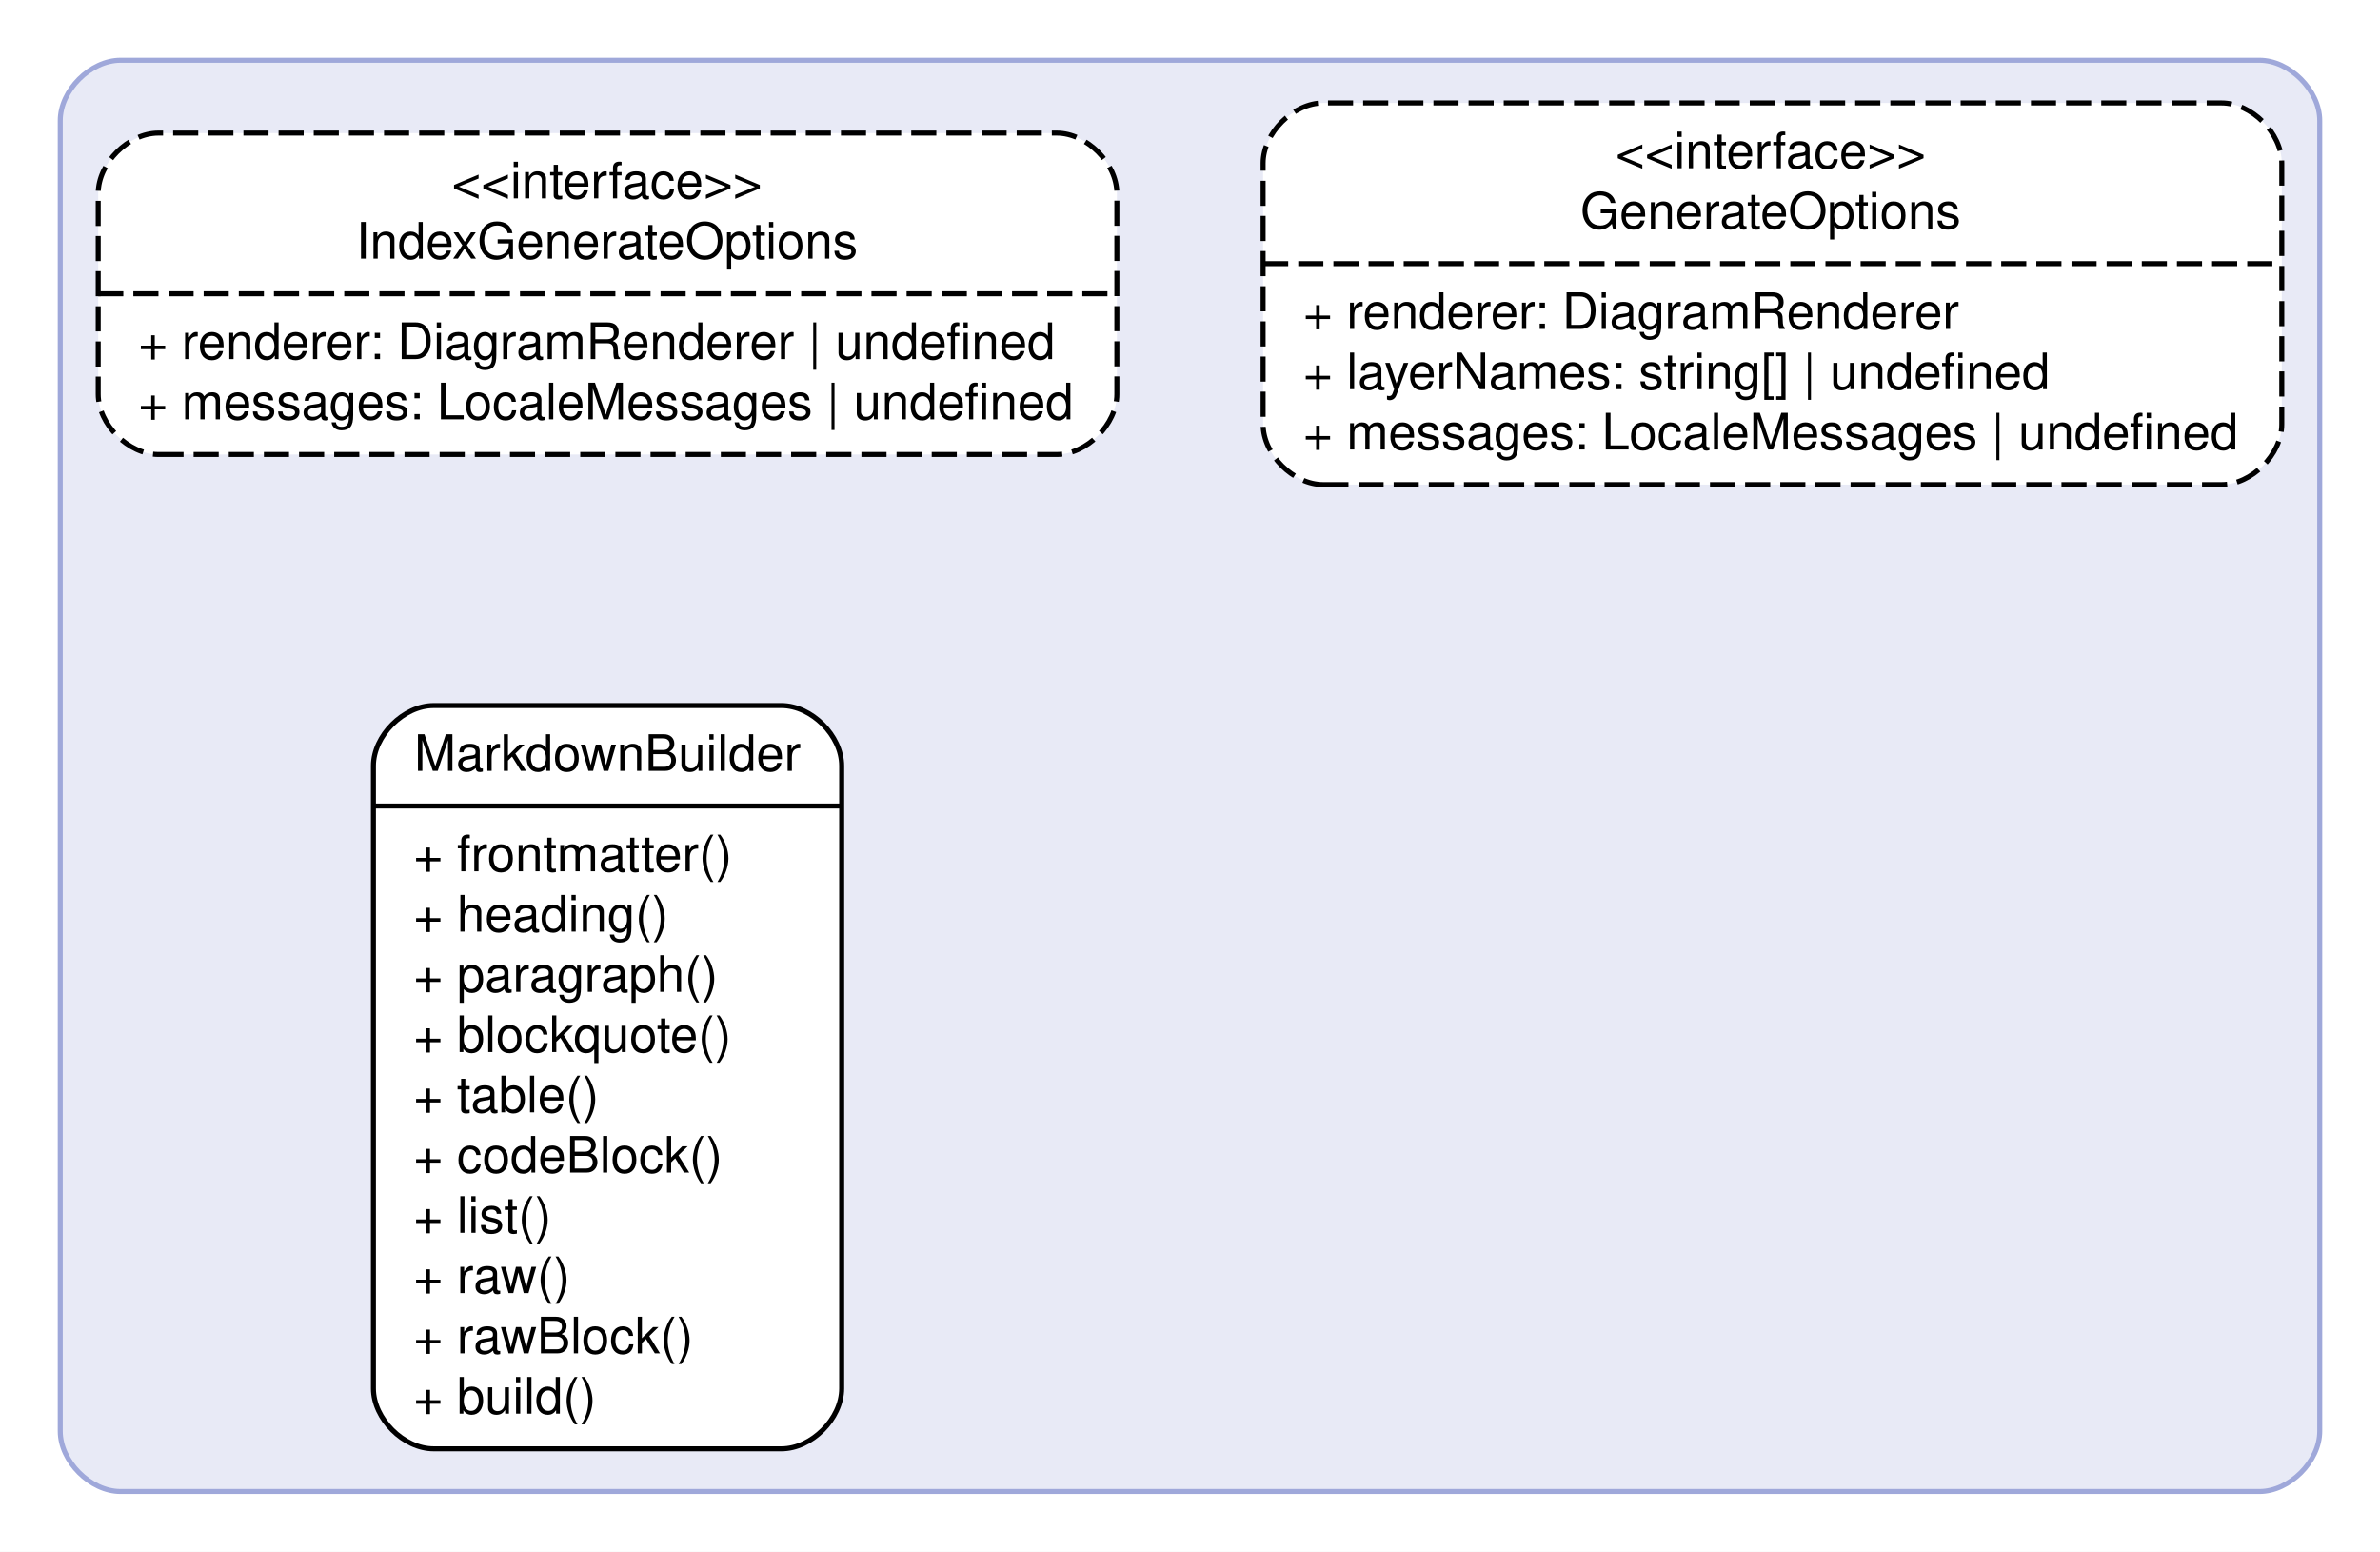
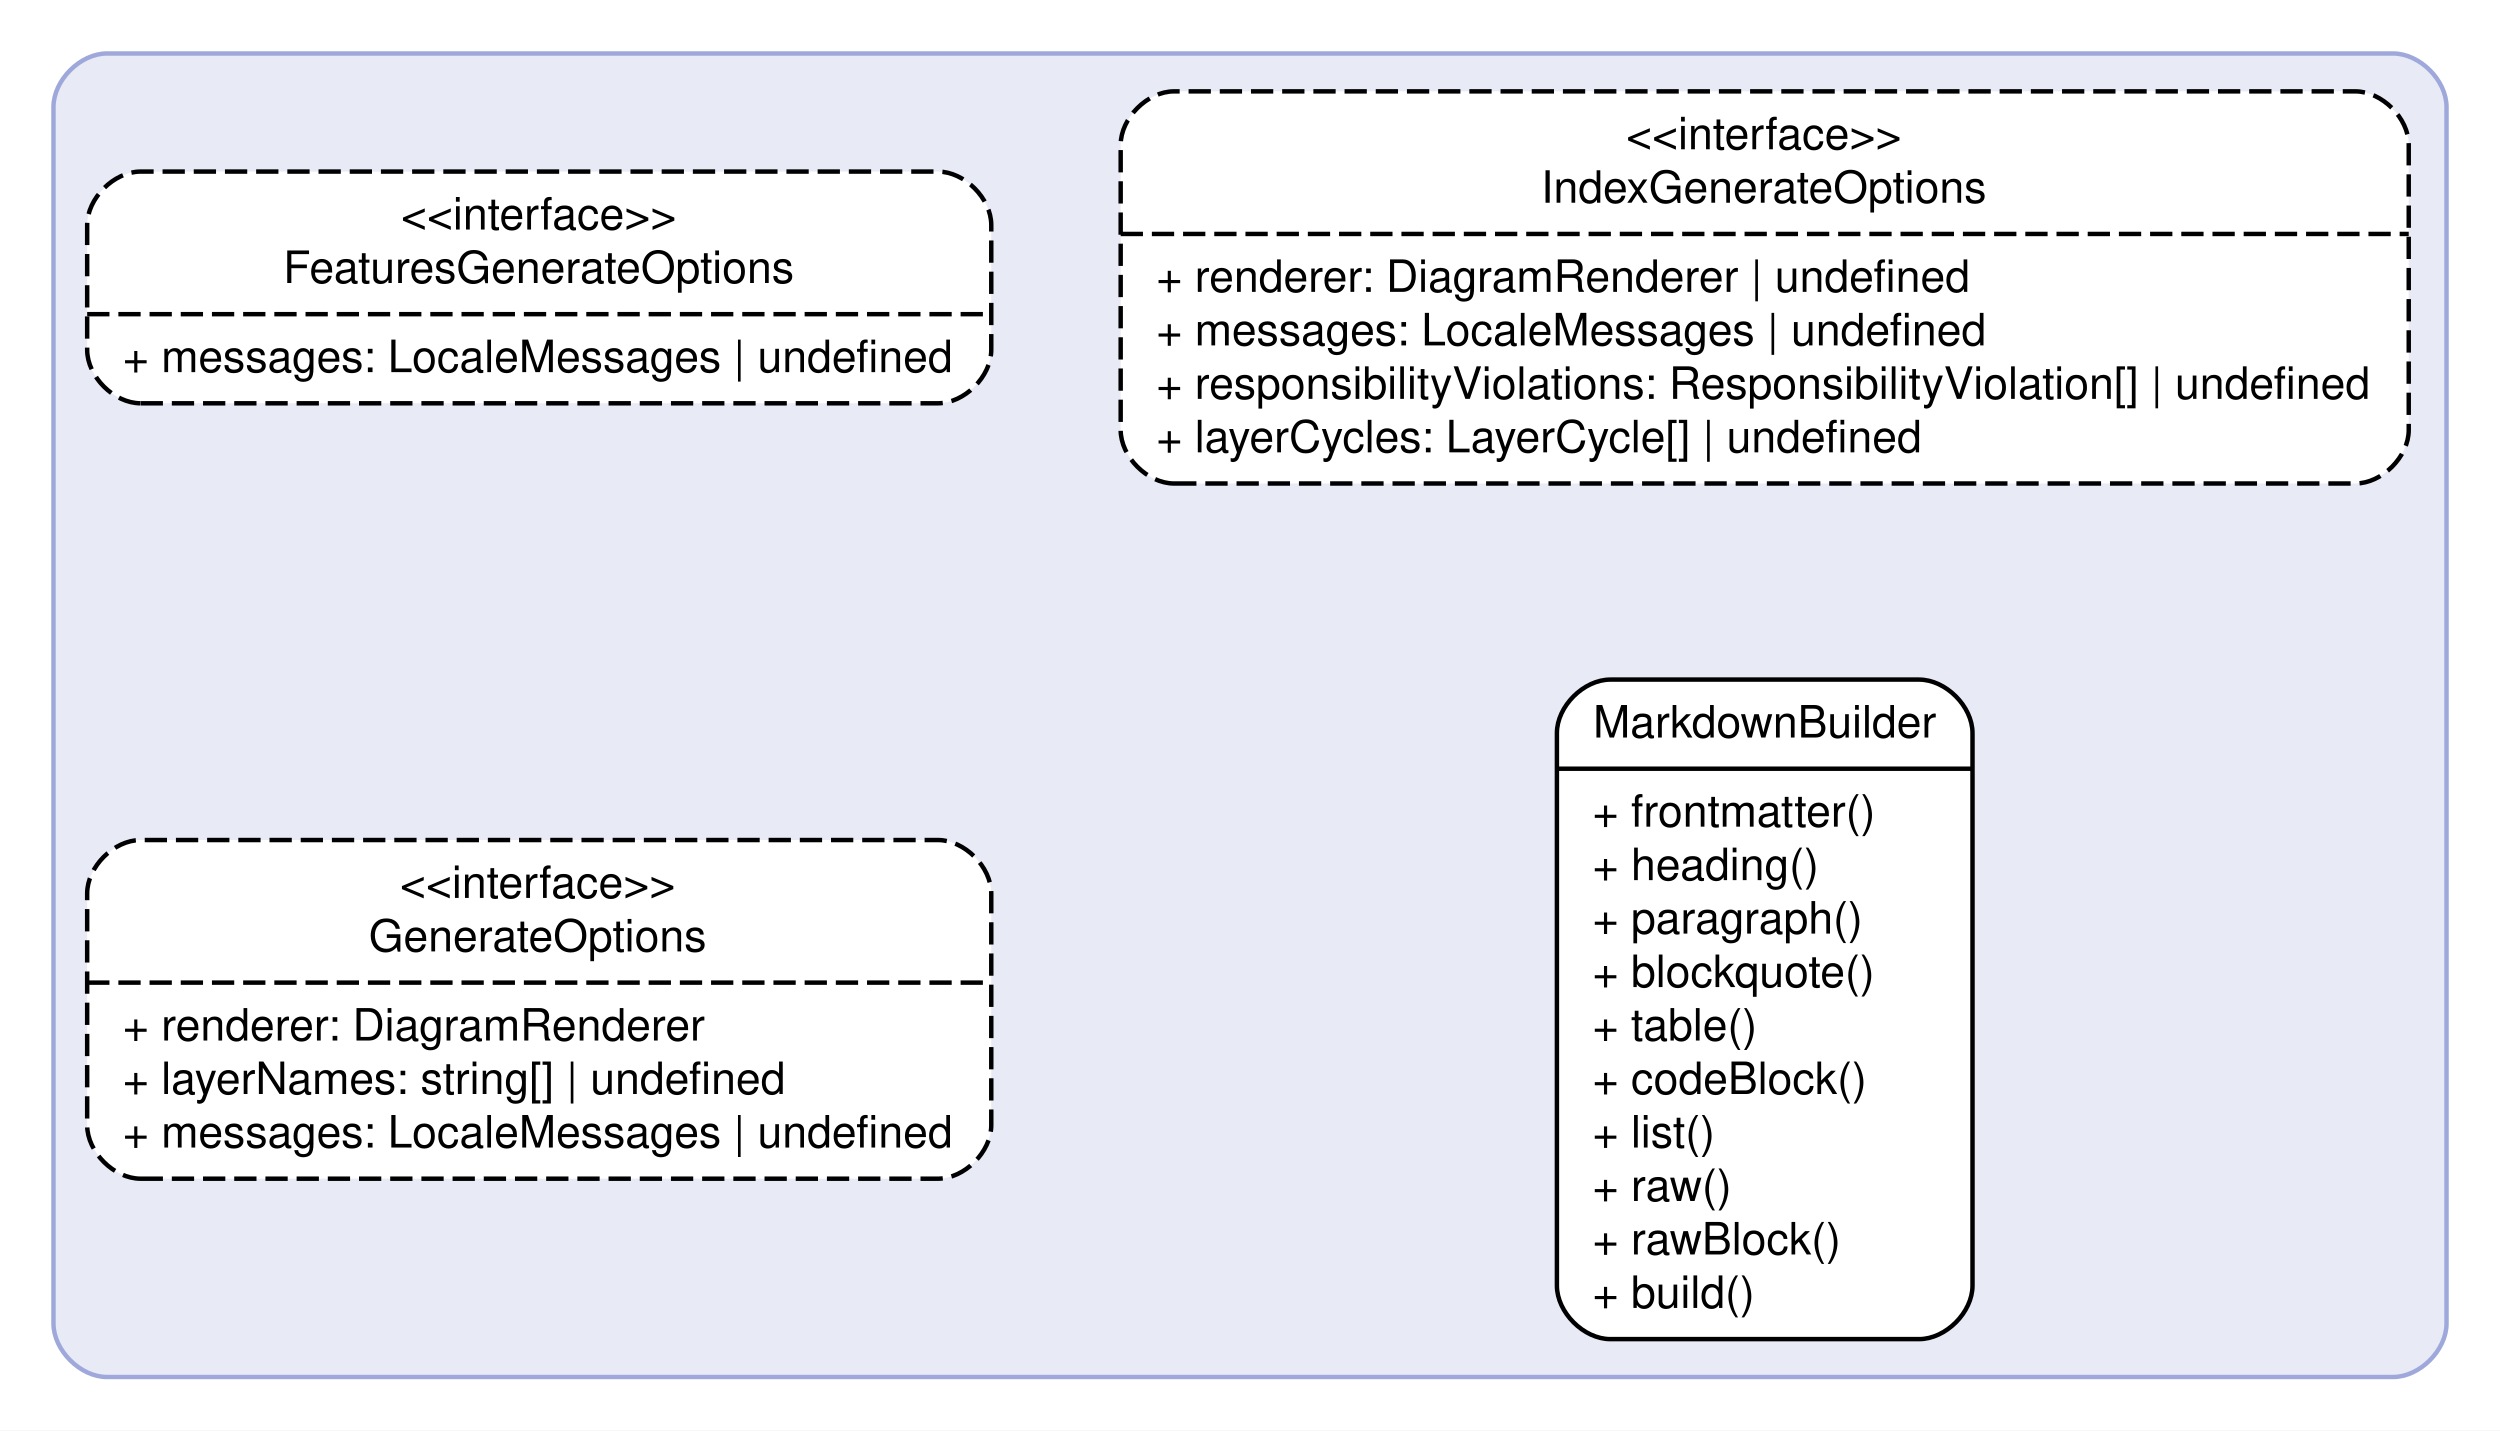
- <svg xmlns="http://www.w3.org/2000/svg" width="474pt" height="309pt" viewBox="0.00 0.00 474.00 309.00">
-   <g id="graph0" class="graph" transform="scale(1 1) rotate(0) translate(4 305)">
-     <polygon fill="white" stroke="none" points="-4,4 -4,-305 470,-305 470,4 -4,4" />
+ <svg xmlns="http://www.w3.org/2000/svg" width="561pt" height="321pt" viewBox="0.00 0.00 561.00 321.00">
+   <g id="graph0" class="graph" transform="scale(1 1) rotate(0) translate(4 317)">
+     <polygon fill="white" stroke="none" points="-4,4 -4,-317 557,-317 557,4 -4,4" />
    <g id="clust1" class="cluster">
-       <path fill="#e8eaf6" stroke="#9fa8da" d="M20,-8C20,-8 446,-8 446,-8 452,-8 458,-14 458,-20 458,-20 458,-281 458,-281 458,-287 452,-293 446,-293 446,-293 20,-293 20,-293 14,-293 8,-287 8,-281 8,-281 8,-20 8,-20 8,-14 14,-8 20,-8" />
+       <path fill="#e8eaf6" stroke="#9fa8da" d="M20,-8C20,-8 533,-8 533,-8 539,-8 545,-14 545,-20 545,-20 545,-293 545,-293 545,-299 539,-305 533,-305 533,-305 20,-305 20,-305 14,-305 8,-299 8,-293 8,-293 8,-20 8,-20 8,-14 14,-8 20,-8" />
    </g>
    <g id="node1" class="node">
-       <path fill="white" stroke="black" stroke-dasharray="5,2" d="M27.56,-214.5C27.56,-214.5 206.44,-214.5 206.44,-214.5 212.44,-214.5 218.44,-220.5 218.44,-226.5 218.44,-226.5 218.44,-266.5 218.44,-266.5 218.44,-272.5 212.44,-278.5 206.44,-278.5 206.44,-278.5 27.56,-278.5 27.56,-278.5 21.56,-278.5 15.56,-272.5 15.56,-266.5 15.56,-266.5 15.56,-226.5 15.56,-226.5 15.56,-220.5 21.56,-214.5 27.56,-214.5" />
+       <path fill="white" stroke="black" stroke-dasharray="5,2" d="M27.56,-226.5C27.56,-226.5 206.44,-226.5 206.44,-226.5 212.44,-226.5 218.44,-232.5 218.44,-238.5 218.44,-238.5 218.44,-266.5 218.44,-266.5 218.44,-272.5 212.44,-278.5 206.44,-278.5 206.44,-278.5 27.56,-278.5 27.56,-278.5 21.56,-278.5 15.56,-272.5 15.56,-266.5 15.56,-266.5 15.56,-238.5 15.56,-238.5 15.56,-232.5 21.56,-226.5 27.56,-226.5" />
      <text xml:space="preserve" text-anchor="middle" x="116.87" y="-265.5" font-family="Helvetica,sans-Serif" font-size="10.00">&lt;&lt;interface&gt;&gt;</text>
-       <text xml:space="preserve" text-anchor="middle" x="116.87" y="-253.5" font-family="Helvetica,sans-Serif" font-size="10.00">IndexGenerateOptions</text>
+       <text xml:space="preserve" text-anchor="middle" x="116.87" y="-253.5" font-family="Helvetica,sans-Serif" font-size="10.00">FeaturesGenerateOptions</text>
      <polyline fill="none" stroke="black" stroke-dasharray="5,2" points="15.56,-246.5 218.44,-246.5" />
-       <text xml:space="preserve" text-anchor="start" x="23.56" y="-233.5" font-family="Helvetica,sans-Serif" font-size="10.00">+ renderer: DiagramRenderer | undefined</text>
-       <text xml:space="preserve" text-anchor="start" x="23.56" y="-221.5" font-family="Helvetica,sans-Serif" font-size="10.00">+ messages: LocaleMessages | undefined</text>
+       <text xml:space="preserve" text-anchor="start" x="23.56" y="-233.5" font-family="Helvetica,sans-Serif" font-size="10.00">+ messages: LocaleMessages | undefined</text>
    </g>
    <g id="node3" class="node">
-       <path fill="white" stroke="black" d="M82.37,-16.5C82.37,-16.5 151.63,-16.5 151.63,-16.5 157.63,-16.5 163.63,-22.5 163.63,-28.5 163.63,-28.5 163.63,-152.5 163.63,-152.5 163.63,-158.5 157.63,-164.5 151.63,-164.5 151.63,-164.5 82.37,-164.5 82.37,-164.5 76.37,-164.5 70.37,-158.5 70.37,-152.5 70.37,-152.5 70.37,-28.5 70.37,-28.5 70.37,-22.5 76.37,-16.5 82.37,-16.5" />
-       <text xml:space="preserve" text-anchor="middle" x="117" y="-151.5" font-family="Helvetica,sans-Serif" font-size="10.00">MarkdownBuilder</text>
-       <polyline fill="none" stroke="black" points="70.37,-144.5 163.63,-144.5" />
-       <text xml:space="preserve" text-anchor="start" x="78.37" y="-131.5" font-family="Helvetica,sans-Serif" font-size="10.00">+ frontmatter()</text>
-       <text xml:space="preserve" text-anchor="start" x="78.37" y="-119.5" font-family="Helvetica,sans-Serif" font-size="10.00">+ heading()</text>
-       <text xml:space="preserve" text-anchor="start" x="78.37" y="-107.5" font-family="Helvetica,sans-Serif" font-size="10.00">+ paragraph()</text>
-       <text xml:space="preserve" text-anchor="start" x="78.37" y="-95.5" font-family="Helvetica,sans-Serif" font-size="10.00">+ blockquote()</text>
-       <text xml:space="preserve" text-anchor="start" x="78.37" y="-83.5" font-family="Helvetica,sans-Serif" font-size="10.00">+ table()</text>
-       <text xml:space="preserve" text-anchor="start" x="78.37" y="-71.5" font-family="Helvetica,sans-Serif" font-size="10.00">+ codeBlock()</text>
-       <text xml:space="preserve" text-anchor="start" x="78.37" y="-59.5" font-family="Helvetica,sans-Serif" font-size="10.00">+ list()</text>
-       <text xml:space="preserve" text-anchor="start" x="78.37" y="-47.5" font-family="Helvetica,sans-Serif" font-size="10.00">+ raw()</text>
-       <text xml:space="preserve" text-anchor="start" x="78.37" y="-35.5" font-family="Helvetica,sans-Serif" font-size="10.00">+ rawBlock()</text>
-       <text xml:space="preserve" text-anchor="start" x="78.37" y="-23.5" font-family="Helvetica,sans-Serif" font-size="10.00">+ build()</text>
+       <path fill="white" stroke="black" stroke-dasharray="5,2" d="M27.56,-52.5C27.56,-52.5 206.44,-52.5 206.44,-52.5 212.44,-52.5 218.44,-58.5 218.44,-64.5 218.44,-64.5 218.44,-116.5 218.44,-116.5 218.44,-122.5 212.44,-128.5 206.44,-128.5 206.44,-128.5 27.56,-128.5 27.56,-128.5 21.56,-128.5 15.56,-122.5 15.56,-116.5 15.56,-116.5 15.56,-64.5 15.56,-64.5 15.56,-58.5 21.56,-52.5 27.56,-52.5" />
+       <text xml:space="preserve" text-anchor="middle" x="116.64" y="-115.5" font-family="Helvetica,sans-Serif" font-size="10.00">&lt;&lt;interface&gt;&gt;</text>
+       <text xml:space="preserve" text-anchor="middle" x="116.64" y="-103.5" font-family="Helvetica,sans-Serif" font-size="10.00">GenerateOptions</text>
+       <polyline fill="none" stroke="black" stroke-dasharray="5,2" points="15.56,-96.5 218.44,-96.5" />
+       <text xml:space="preserve" text-anchor="start" x="23.56" y="-83.5" font-family="Helvetica,sans-Serif" font-size="10.00">+ renderer: DiagramRenderer</text>
+       <text xml:space="preserve" text-anchor="start" x="23.56" y="-71.5" font-family="Helvetica,sans-Serif" font-size="10.00">+ layerNames: string[] | undefined</text>
+       <text xml:space="preserve" text-anchor="start" x="23.56" y="-59.5" font-family="Helvetica,sans-Serif" font-size="10.00">+ messages: LocaleMessages | undefined</text>
    </g>
    <g id="node2" class="node">
-       <path fill="white" stroke="black" stroke-dasharray="5,2" d="M259.56,-208.5C259.56,-208.5 438.44,-208.5 438.44,-208.5 444.44,-208.5 450.44,-214.5 450.44,-220.5 450.44,-220.5 450.44,-272.5 450.44,-272.5 450.44,-278.5 444.44,-284.5 438.44,-284.5 438.44,-284.5 259.56,-284.5 259.56,-284.5 253.56,-284.5 247.56,-278.5 247.56,-272.5 247.56,-272.5 247.56,-220.5 247.56,-220.5 247.56,-214.5 253.56,-208.5 259.56,-208.5" />
-       <text xml:space="preserve" text-anchor="middle" x="348.64" y="-271.5" font-family="Helvetica,sans-Serif" font-size="10.00">&lt;&lt;interface&gt;&gt;</text>
-       <text xml:space="preserve" text-anchor="middle" x="348.64" y="-259.5" font-family="Helvetica,sans-Serif" font-size="10.00">GenerateOptions</text>
-       <polyline fill="none" stroke="black" stroke-dasharray="5,2" points="247.56,-252.5 450.44,-252.5" />
-       <text xml:space="preserve" text-anchor="start" x="255.56" y="-239.5" font-family="Helvetica,sans-Serif" font-size="10.00">+ renderer: DiagramRenderer</text>
-       <text xml:space="preserve" text-anchor="start" x="255.56" y="-227.5" font-family="Helvetica,sans-Serif" font-size="10.00">+ layerNames: string[] | undefined</text>
-       <text xml:space="preserve" text-anchor="start" x="255.56" y="-215.5" font-family="Helvetica,sans-Serif" font-size="10.00">+ messages: LocaleMessages | undefined</text>
+       <path fill="white" stroke="black" stroke-dasharray="5,2" d="M259.48,-208.5C259.48,-208.5 524.52,-208.5 524.52,-208.5 530.52,-208.5 536.52,-214.5 536.52,-220.5 536.52,-220.5 536.52,-284.5 536.52,-284.5 536.52,-290.5 530.52,-296.5 524.52,-296.5 524.52,-296.5 259.48,-296.5 259.48,-296.5 253.48,-296.5 247.48,-290.5 247.48,-284.5 247.48,-284.5 247.48,-220.5 247.48,-220.5 247.48,-214.5 253.48,-208.5 259.48,-208.5" />
+       <text xml:space="preserve" text-anchor="middle" x="391.79" y="-283.5" font-family="Helvetica,sans-Serif" font-size="10.00">&lt;&lt;interface&gt;&gt;</text>
+       <text xml:space="preserve" text-anchor="middle" x="391.79" y="-271.5" font-family="Helvetica,sans-Serif" font-size="10.00">IndexGenerateOptions</text>
+       <polyline fill="none" stroke="black" stroke-dasharray="5,2" points="247.48,-264.5 536.52,-264.5" />
+       <text xml:space="preserve" text-anchor="start" x="255.48" y="-251.5" font-family="Helvetica,sans-Serif" font-size="10.00">+ renderer: DiagramRenderer | undefined</text>
+       <text xml:space="preserve" text-anchor="start" x="255.48" y="-239.5" font-family="Helvetica,sans-Serif" font-size="10.00">+ messages: LocaleMessages | undefined</text>
+       <text xml:space="preserve" text-anchor="start" x="255.48" y="-227.5" font-family="Helvetica,sans-Serif" font-size="10.00">+ responsibilityViolations: ResponsibilityViolation[] | undefined</text>
+       <text xml:space="preserve" text-anchor="start" x="255.48" y="-215.5" font-family="Helvetica,sans-Serif" font-size="10.00">+ layerCycles: LayerCycle[] | undefined</text>
+     </g>
+     <g id="node4" class="node">
+       <path fill="white" stroke="black" d="M357.37,-16.5C357.37,-16.5 426.63,-16.5 426.63,-16.5 432.63,-16.5 438.63,-22.5 438.63,-28.5 438.63,-28.5 438.63,-152.5 438.63,-152.5 438.63,-158.5 432.63,-164.5 426.63,-164.5 426.63,-164.5 357.37,-164.5 357.37,-164.5 351.37,-164.5 345.37,-158.5 345.37,-152.5 345.37,-152.5 345.37,-28.5 345.37,-28.5 345.37,-22.5 351.37,-16.5 357.37,-16.5" />
+       <text xml:space="preserve" text-anchor="middle" x="392" y="-151.5" font-family="Helvetica,sans-Serif" font-size="10.00">MarkdownBuilder</text>
+       <polyline fill="none" stroke="black" points="345.37,-144.5 438.63,-144.5" />
+       <text xml:space="preserve" text-anchor="start" x="353.37" y="-131.5" font-family="Helvetica,sans-Serif" font-size="10.00">+ frontmatter()</text>
+       <text xml:space="preserve" text-anchor="start" x="353.37" y="-119.5" font-family="Helvetica,sans-Serif" font-size="10.00">+ heading()</text>
+       <text xml:space="preserve" text-anchor="start" x="353.37" y="-107.5" font-family="Helvetica,sans-Serif" font-size="10.00">+ paragraph()</text>
+       <text xml:space="preserve" text-anchor="start" x="353.37" y="-95.5" font-family="Helvetica,sans-Serif" font-size="10.00">+ blockquote()</text>
+       <text xml:space="preserve" text-anchor="start" x="353.37" y="-83.5" font-family="Helvetica,sans-Serif" font-size="10.00">+ table()</text>
+       <text xml:space="preserve" text-anchor="start" x="353.37" y="-71.5" font-family="Helvetica,sans-Serif" font-size="10.00">+ codeBlock()</text>
+       <text xml:space="preserve" text-anchor="start" x="353.37" y="-59.5" font-family="Helvetica,sans-Serif" font-size="10.00">+ list()</text>
+       <text xml:space="preserve" text-anchor="start" x="353.37" y="-47.5" font-family="Helvetica,sans-Serif" font-size="10.00">+ raw()</text>
+       <text xml:space="preserve" text-anchor="start" x="353.37" y="-35.5" font-family="Helvetica,sans-Serif" font-size="10.00">+ rawBlock()</text>
+       <text xml:space="preserve" text-anchor="start" x="353.37" y="-23.5" font-family="Helvetica,sans-Serif" font-size="10.00">+ build()</text>
    </g>
  </g>
</svg>
